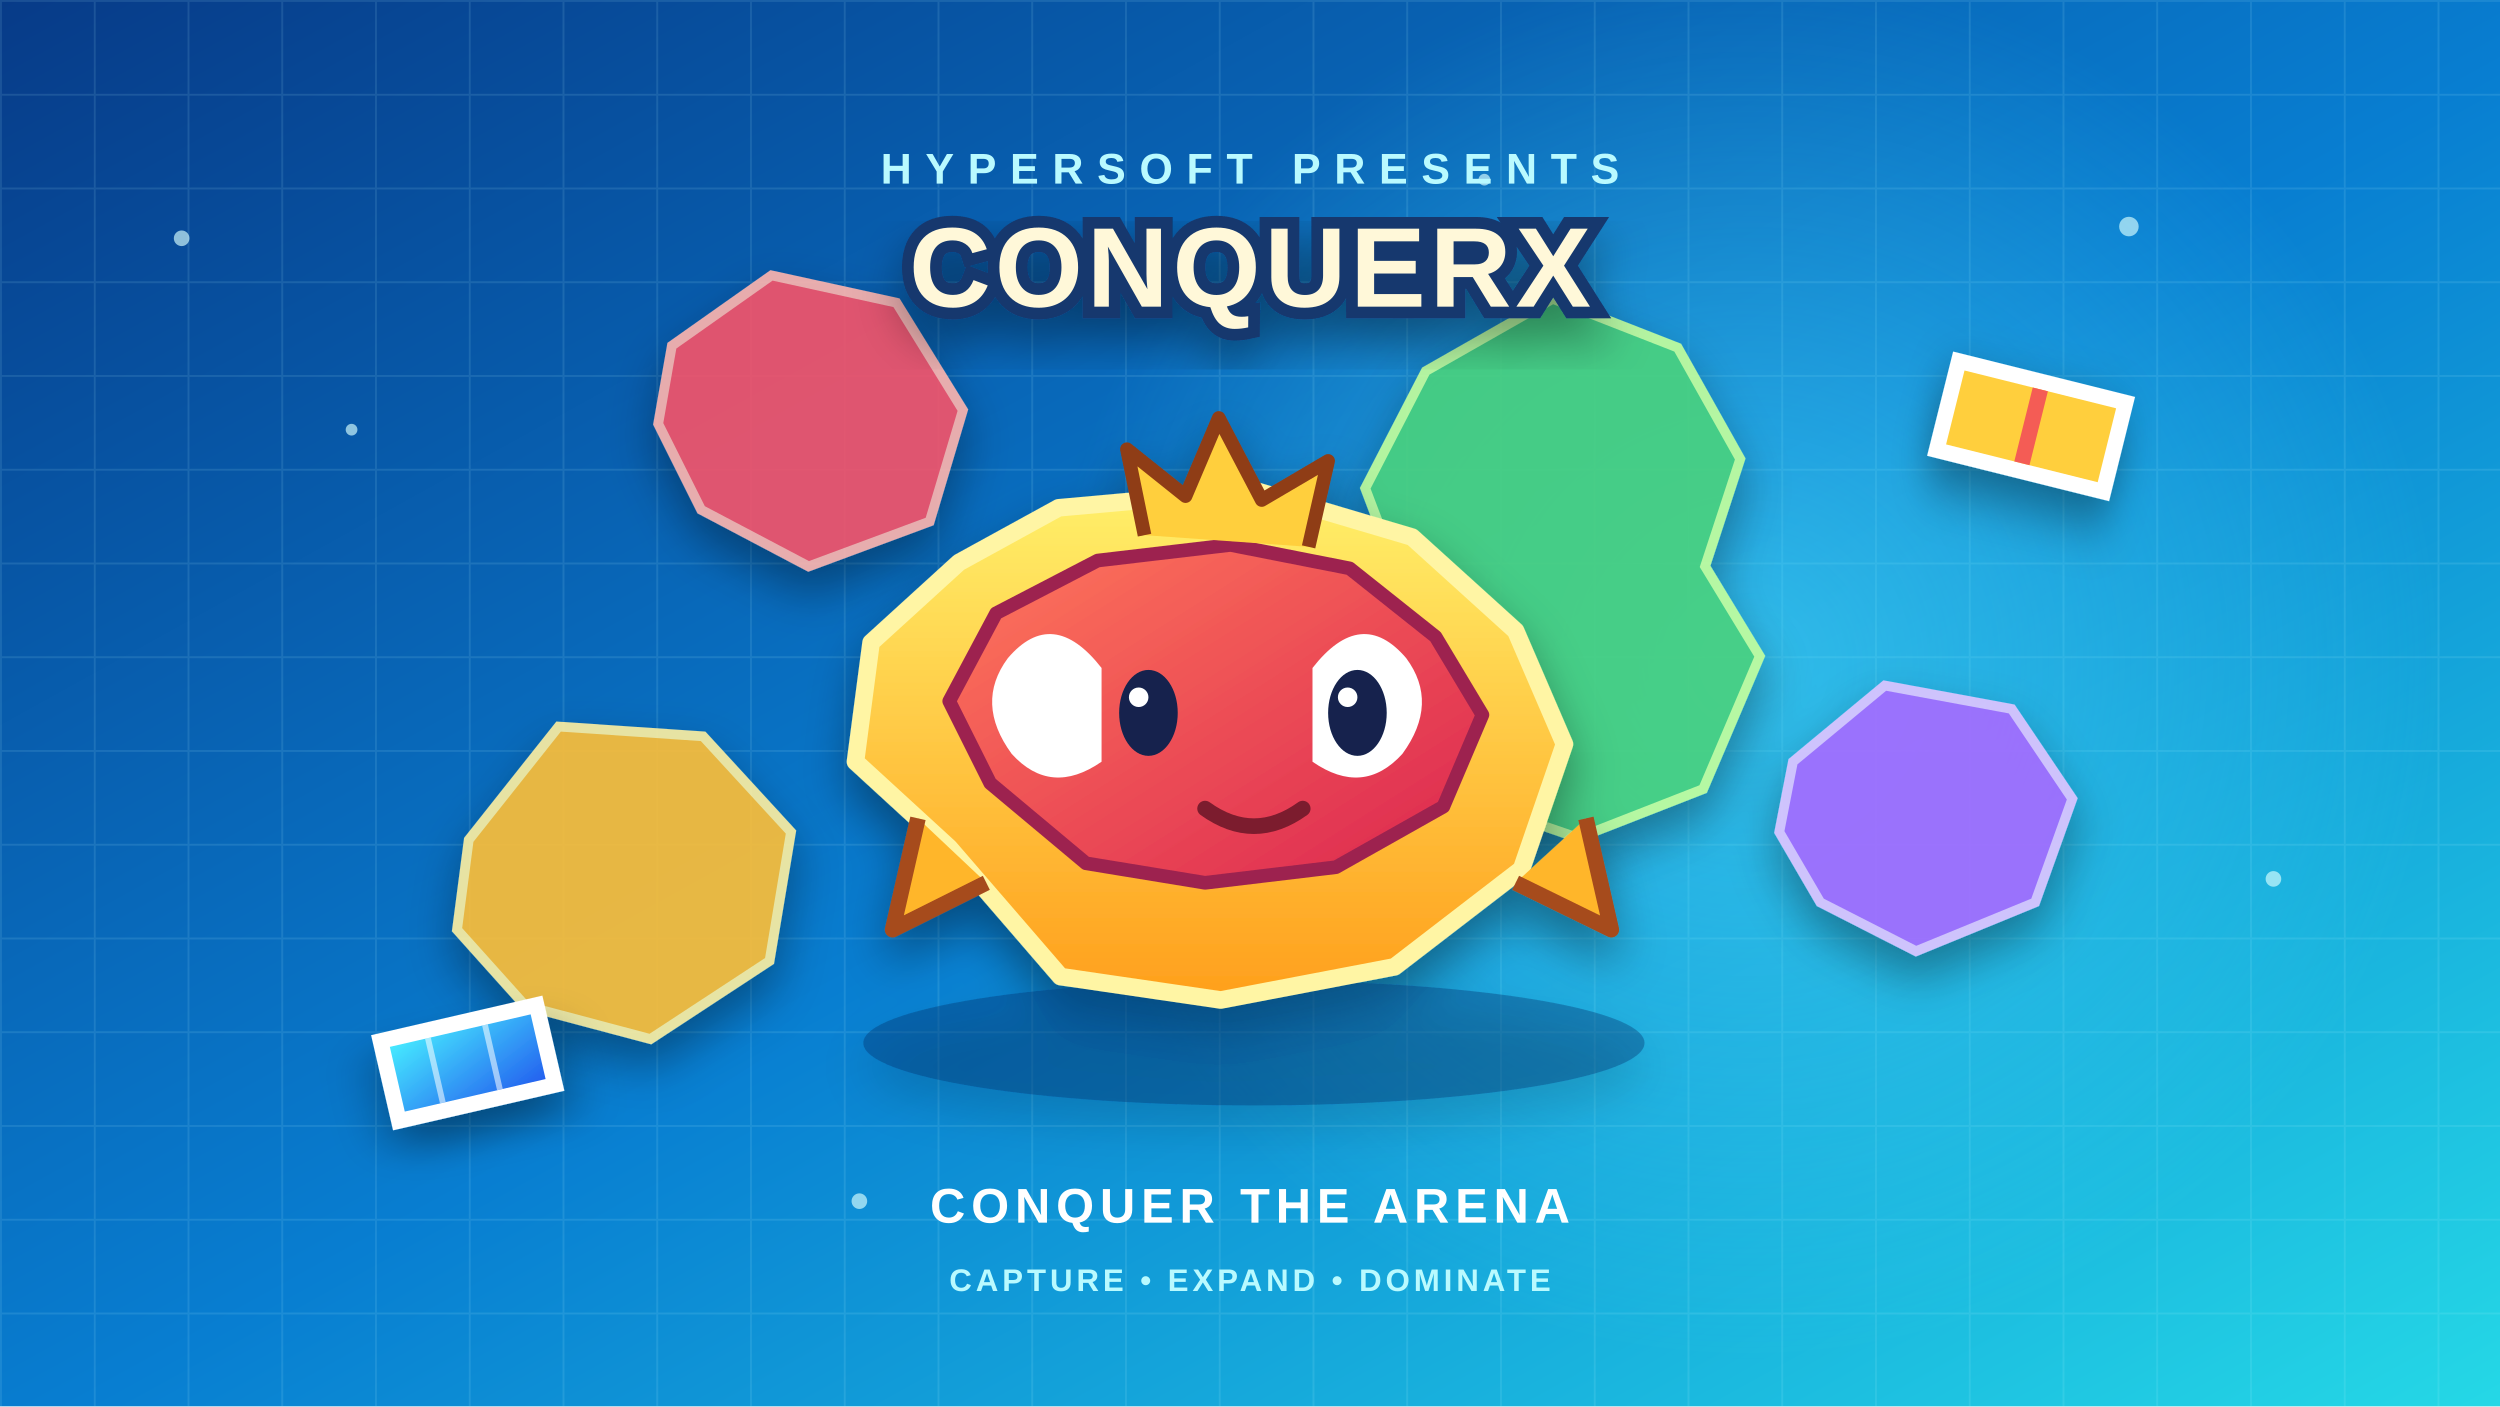
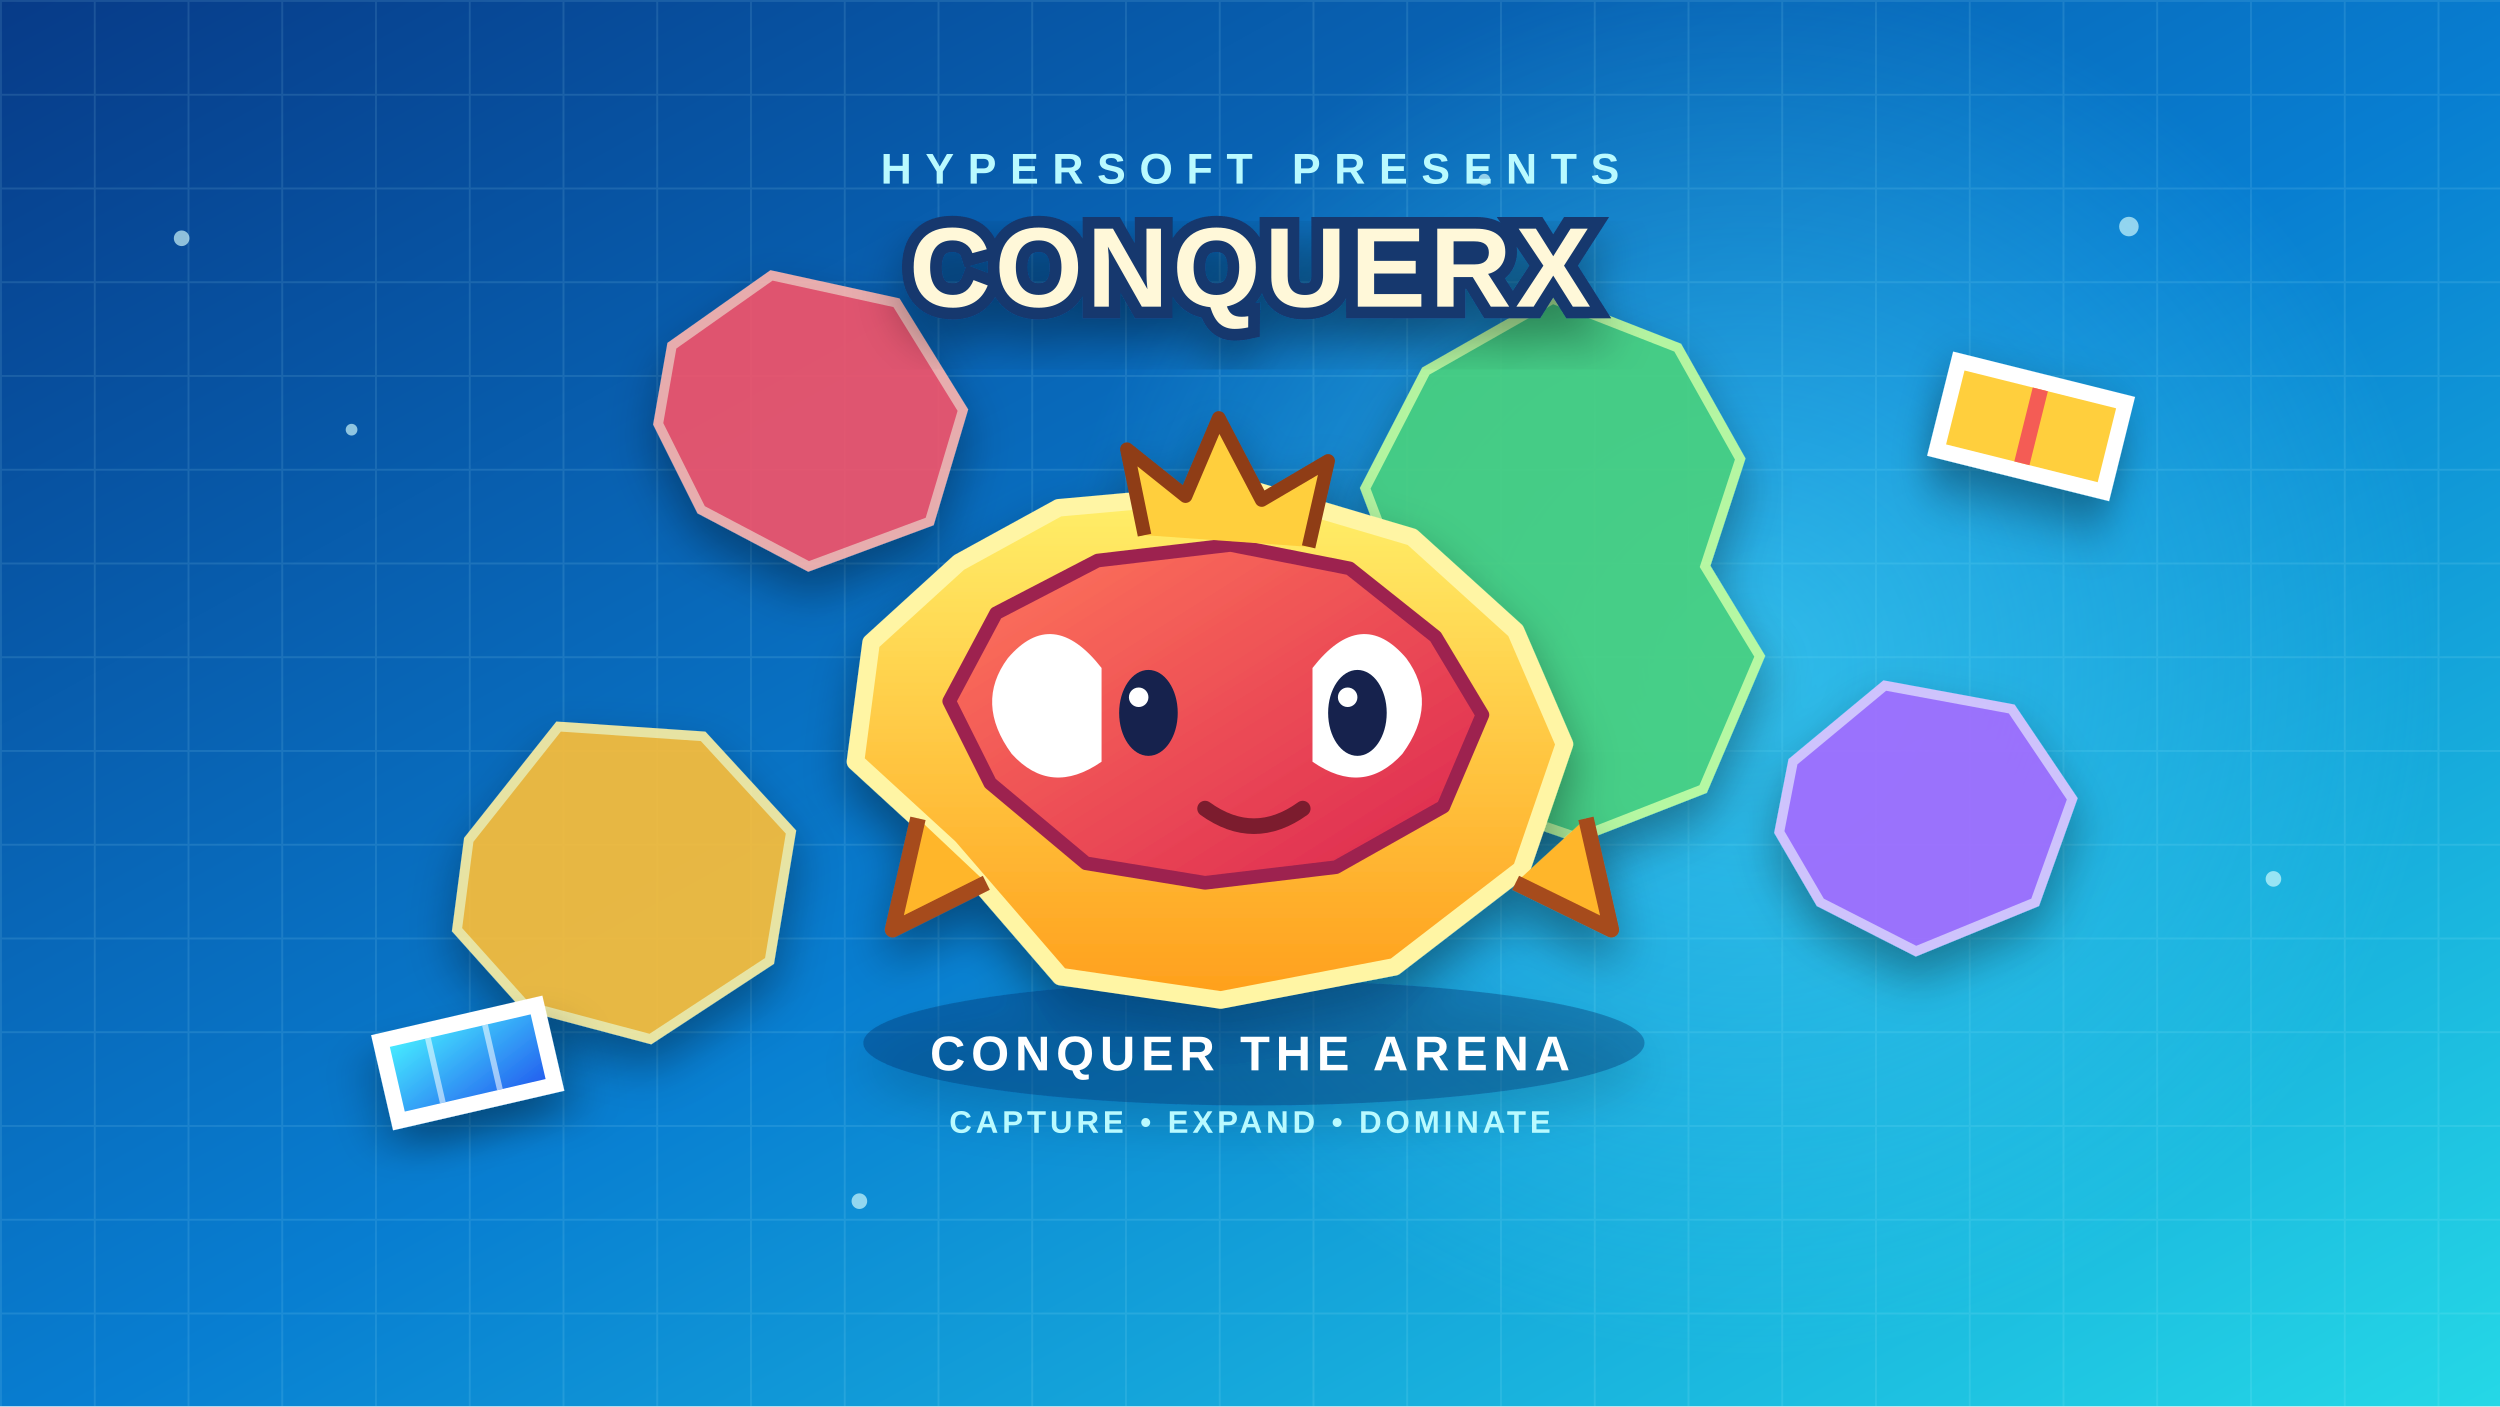
<svg xmlns="http://www.w3.org/2000/svg" width="1280" height="720" viewBox="0 0 1280 720">
  <defs>
    <linearGradient id="sky" x1="0" y1="0" x2="1" y2="1">
      <stop stop-color="#073b88" />
      <stop offset=".52" stop-color="#087ed1" />
      <stop offset="1" stop-color="#25d8e6" />
    </linearGradient>
    <radialGradient id="halo">
      <stop stop-color="#55edff" stop-opacity=".5" />
      <stop offset="1" stop-color="#55edff" stop-opacity="0" />
    </radialGradient>
    <linearGradient id="gold" x1="0" y1="0" x2="0" y2="1">
      <stop stop-color="#fff06a" />
      <stop offset="1" stop-color="#ff9f1c" />
    </linearGradient>
    <linearGradient id="red" x1="0" y1="0" x2="1" y2="1">
      <stop stop-color="#ff785c" />
      <stop offset="1" stop-color="#db254f" />
    </linearGradient>
    <linearGradient id="blue" x1="0" y1="0" x2="1" y2="1">
      <stop stop-color="#46e9ff" />
      <stop offset="1" stop-color="#2461ef" />
    </linearGradient>
    <filter id="shadow" x="-30%" y="-30%" width="160%" height="170%">
      <feGaussianBlur in="SourceAlpha" stdDeviation="12" />
      <feOffset dy="12" />
      <feComponentTransfer>
        <feFuncA type="linear" slope=".38" />
      </feComponentTransfer>
      <feMerge>
        <feMergeNode />
        <feMergeNode in="SourceGraphic" />
      </feMerge>
    </filter>
    <pattern id="grid" width="48" height="48" patternUnits="userSpaceOnUse">
      <path d="M48 0H0V48" fill="none" stroke="#b9faff" stroke-opacity=".11" stroke-width="2" />
    </pattern>
  </defs>
  <rect width="1280" height="720" fill="url(#sky)" />
  <rect width="1280" height="720" fill="url(#grid)" />
  <circle cx="895" cy="340" r="360" fill="url(#halo)" />
  <g fill="#d9ffff" opacity=".65">
    <circle cx="93" cy="122" r="4" />
    <circle cx="180" cy="220" r="3" />
    <circle cx="1090" cy="116" r="5" />
    <circle cx="1164" cy="450" r="4" />
    <circle cx="760" cy="92" r="3" />
    <circle cx="440" cy="615" r="4" />
  </g>
  <g opacity=".9" filter="url(#shadow)">
    <path d="M730 190l65-37 64 25 32 57-18 55 28 46-29 68-64 25-64-22-38-51 12-56-19-50z" fill="#49d27d" stroke="#c4ff9b" stroke-width="5" />
    <path d="M918 390l47-39 65 12 31 46-19 53-61 25-49-25-21-36z" fill="#a66bff" stroke="#e0c4ff" stroke-width="5" />
    <path d="M240 430l46-58 74 5 45 49-11 66-61 40-64-17-35-39z" fill="#ffbf36" stroke="#fff0a0" stroke-width="5" />
    <path d="M344 177l51-36 64 14 34 55-17 57-62 23-55-29-22-44z" fill="#f65368" stroke="#ffb5ad" stroke-width="5" />
  </g>
  <g transform="translate(642 360)" filter="url(#shadow)">
    <ellipse cx="0" cy="174" rx="200" ry="32" fill="#032d65" opacity=".35" />
    <path d="M-156 74l-48-44 8-61 45-41 51-28 100-9 81 24 53 48 25 58-22 64-65 50-89 17-82-12z" fill="url(#gold)" stroke="#fff5a4" stroke-width="9" stroke-linejoin="round" />
    <path d="M-135 41l-21-42 24-45 52-27 68-8 61 12 44 35 24 40-20 47-55 31-67 8-61-10z" fill="url(#red)" stroke="#9d234f" stroke-width="7" stroke-linejoin="round" />
    <path d="M-56-86l-9-44 30 24 17-40 22 42 34-20-10 44" fill="#ffcf3e" stroke="#8f3d16" stroke-width="7" stroke-linejoin="round" />
    <path d="M-78-18q-25-32-48-5-17 23 2 49 20 22 46 4z" fill="#fff" />
    <path d="M30-18q25-32 48-5 17 23-2 49-20 22-46 4z" fill="#fff" />
    <ellipse cx="-54" cy="5" rx="15" ry="22" fill="#12234d" />
    <ellipse cx="53" cy="5" rx="15" ry="22" fill="#12234d" />
    <circle cx="-59" cy="-3" r="5" fill="#fff" />
    <circle cx="48" cy="-3" r="5" fill="#fff" />
    <path d="M-25 54q25 18 50 0" fill="none" stroke="#7c1b2d" stroke-width="8" stroke-linecap="round" />
    <path d="M-137 92l-48 24 13-57M134 92l49 24-13-57" fill="#ffb62c" stroke="#a64b1d" stroke-width="8" stroke-linejoin="round" />
  </g>
  <g transform="translate(1000 180) rotate(14)" filter="url(#shadow)">
    <path d="M0 0h96v55H0z" rx="10" fill="#fff" />
    <path d="M8 8h80v39H8z" fill="#ffcf3c" />
    <path d="M48 8v39" stroke="#f45b54" stroke-width="8" />
  </g>
  <g transform="translate(190 530) rotate(-13)" filter="url(#shadow)">
    <path d="M0 0h90v50H0z" fill="#fff" rx="10" />
    <path d="M8 8h74v34H8z" fill="url(#blue)" />
    <path d="M28 8v34M58 8v34" stroke="#fff" stroke-opacity=".55" stroke-width="3" />
  </g>
  <g text-anchor="middle" font-family="Arial, sans-serif">
    <text x="640" y="94" font-size="22" font-weight="700" letter-spacing="7" fill="#b9faff">HYPERSOFT PRESENTS</text>
    <text x="640" y="157" font-size="58" font-weight="900" letter-spacing="2" fill="#fff8d9" stroke="#15386e" stroke-width="12" paint-order="stroke" filter="url(#shadow)">CONQUERX</text>
-     <text x="640" y="626" font-size="25" font-weight="800" letter-spacing="3" fill="#ffffff">CONQUER THE ARENA</text>
-     <text x="640" y="661" font-size="16" font-weight="600" letter-spacing="2" fill="#b9faff">CAPTURE • EXPAND • DOMINATE</text>
+     <text x="640" y="548" font-size="25" font-weight="800" letter-spacing="3" fill="#ffffff">CONQUER THE ARENA</text>
+     <text x="640" y="580" font-size="16" font-weight="600" letter-spacing="2" fill="#b9faff">CAPTURE • EXPAND • DOMINATE</text>
  </g>
</svg>
